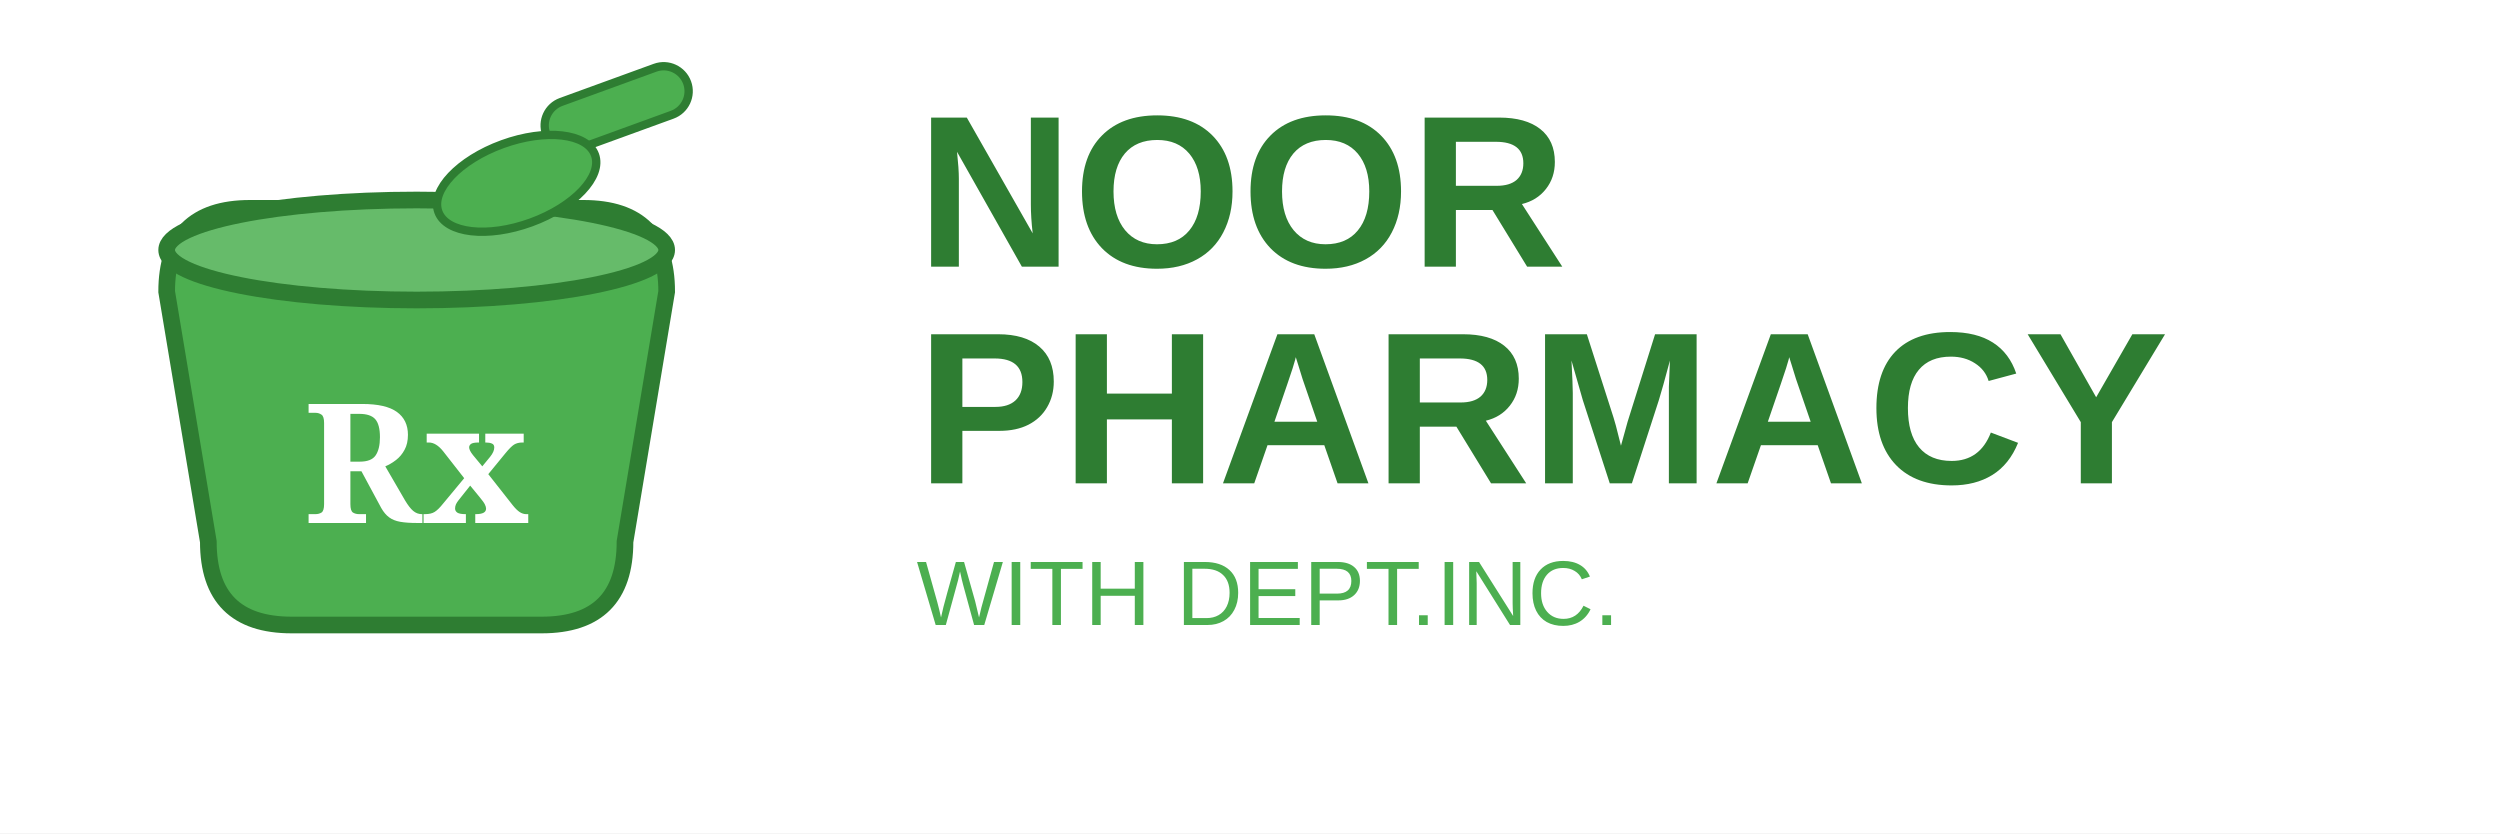
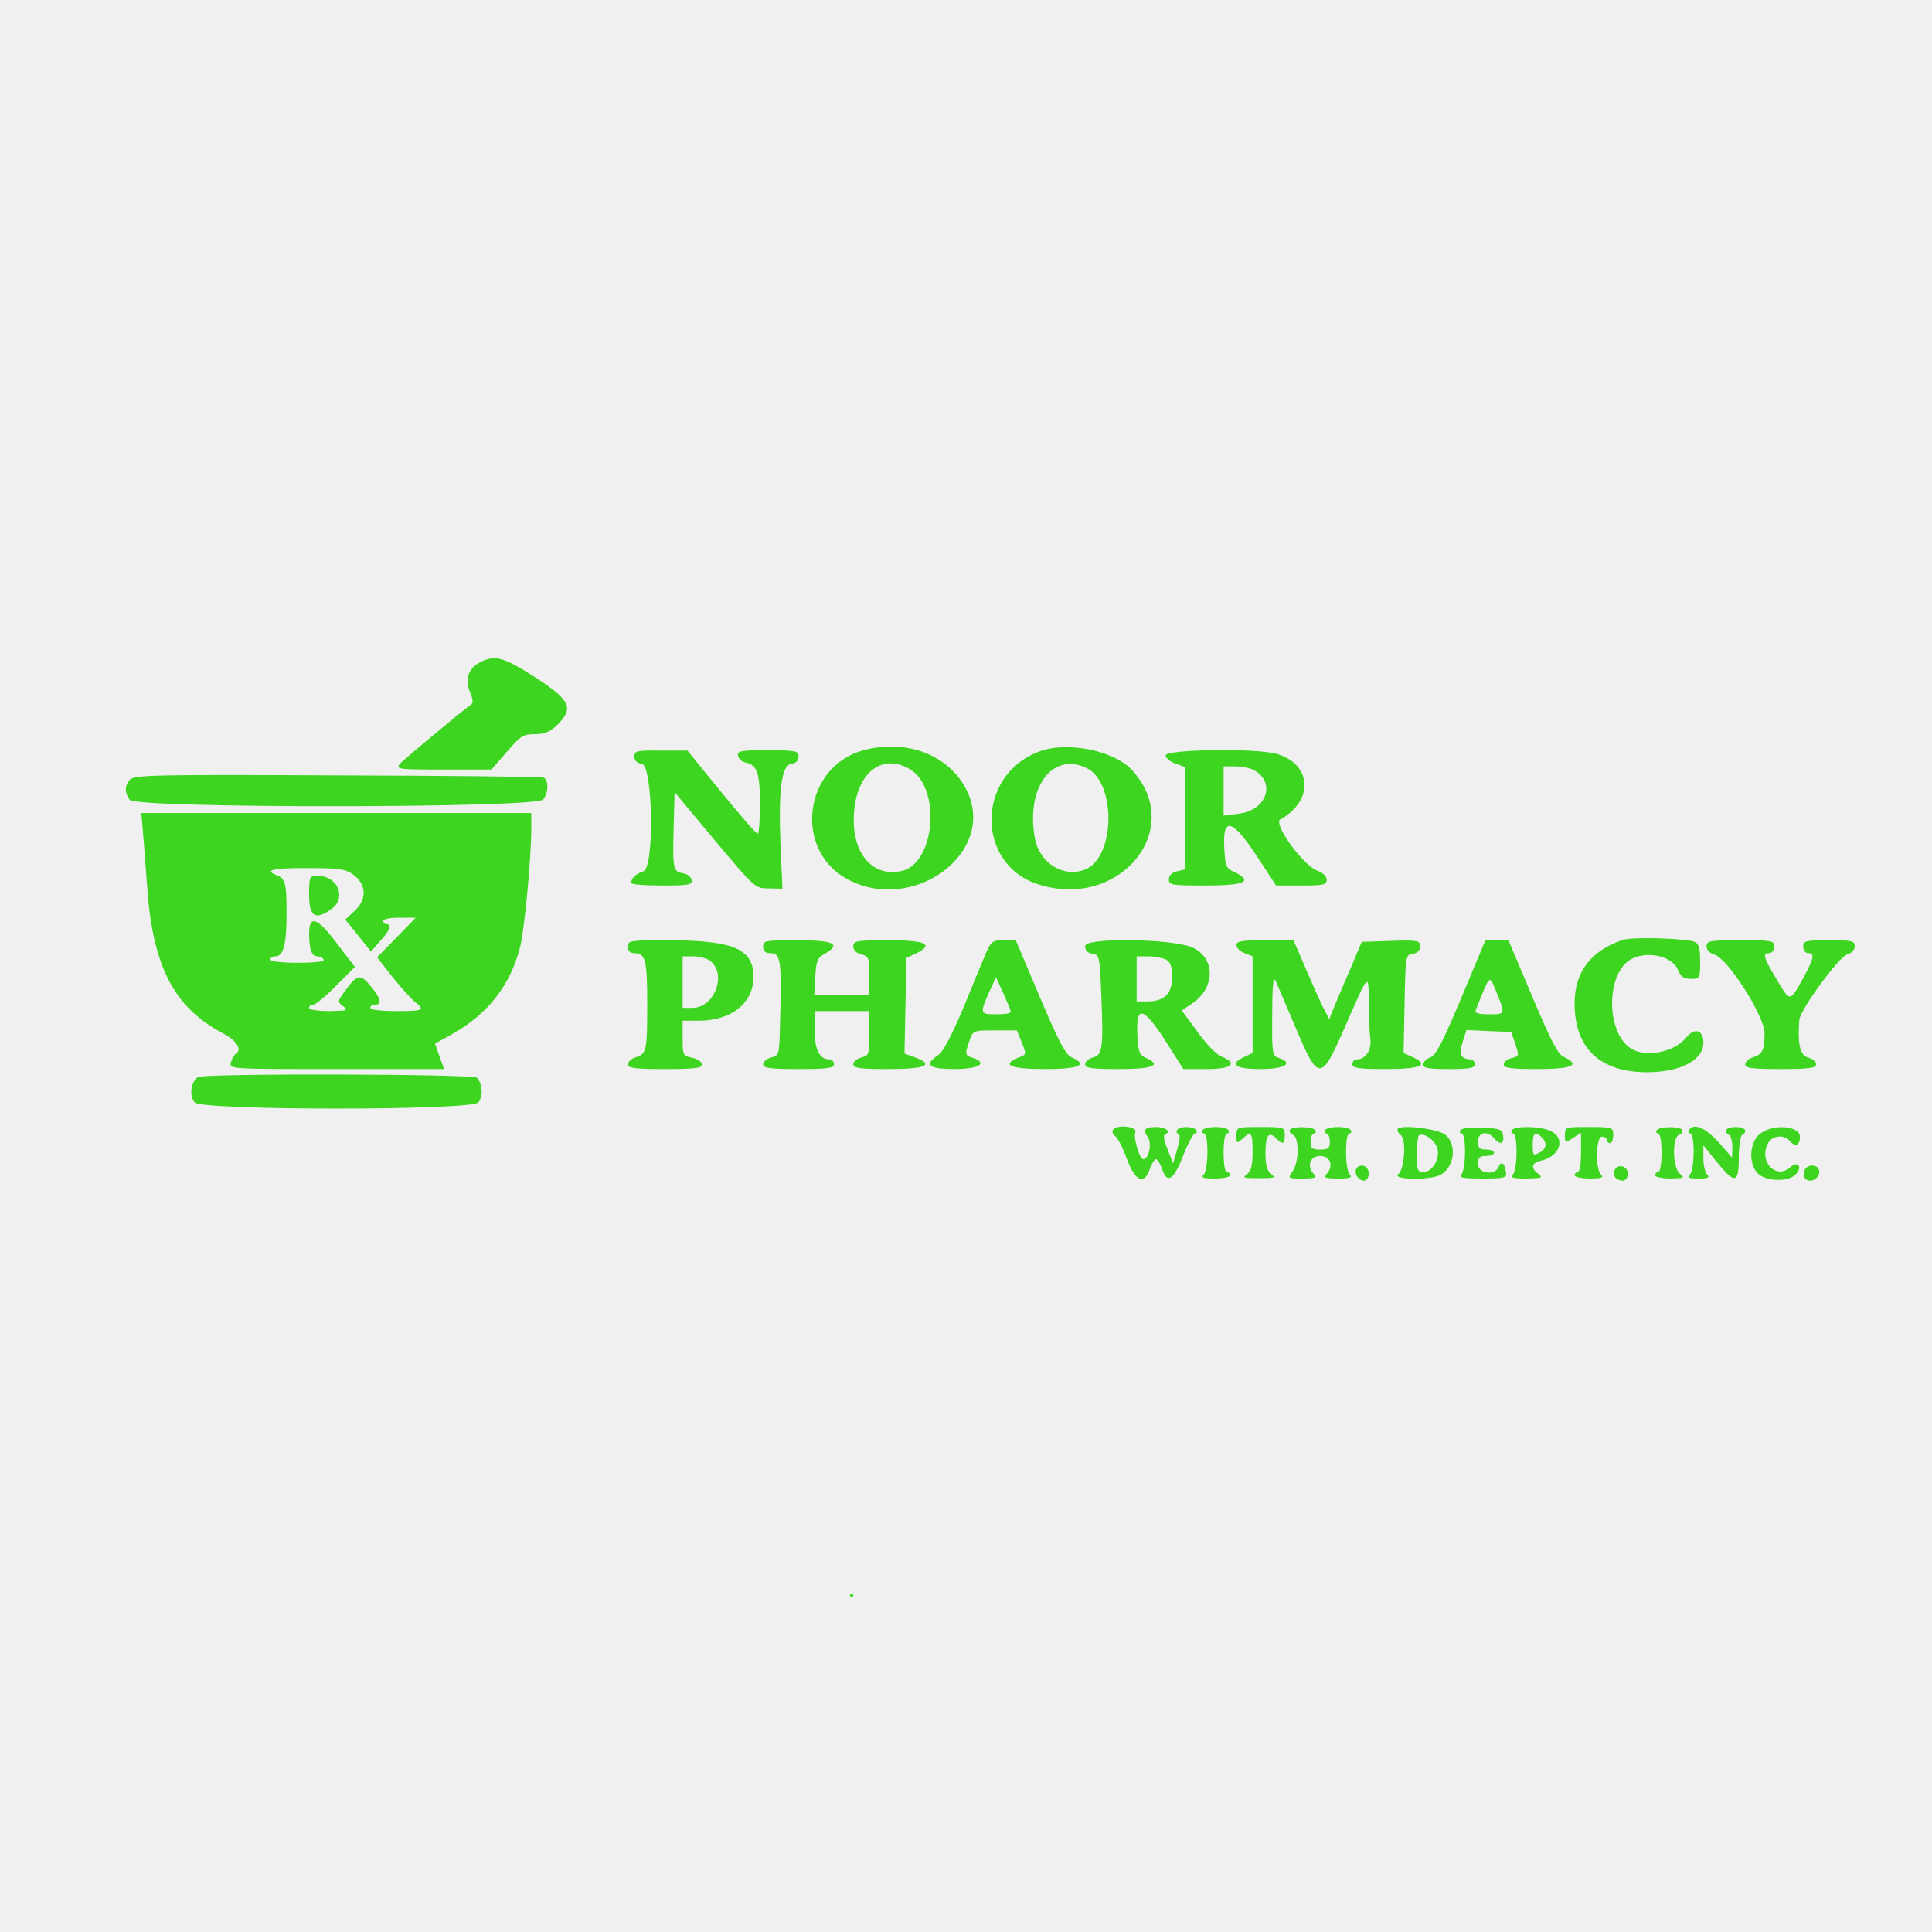
- <svg xmlns="http://www.w3.org/2000/svg" width="300" height="100" viewBox="0 0 300 100">
-   <rect width="300" height="100" fill="white" />
-   <g id="mortar-pestle">
-     <path d="M20 35 Q20 25 30 25 L70 25 Q80 25 80 35 L75 65 Q75 75 65 75 L35 75 Q25 75 25 65 Z" fill="#4CAF50" stroke="#2E7D32" stroke-width="2" />
-     <ellipse cx="50" cy="30" rx="30" ry="6" fill="#66BB6A" stroke="#2E7D32" stroke-width="2" />
-     <rect x="65" y="10" width="18" height="6" rx="3" fill="#4CAF50" stroke="#2E7D32" stroke-width="1" transform="rotate(-20 74 13)" />
-     <ellipse cx="62" cy="22" rx="10" ry="5" fill="#4CAF50" stroke="#2E7D32" stroke-width="1" transform="rotate(-20 62 22)" />
-     <text x="50" y="55" font-family="serif" font-size="20" font-weight="bold" fill="white" text-anchor="middle" dominant-baseline="central">Rx</text>
+ <svg xmlns="http://www.w3.org/2000/svg" version="1.0" width="600pt" height="600pt" viewBox="0 0 600 600" preserveAspectRatio="xMidYMid meet">
+   <g transform="translate(0,600) scale(0.1,-0.1)" fill="#3ed520" stroke="none">
+     <path d="M1492 3944 c-38 -20 -49 -52 -32 -95 9 -20 10 -33 3 -37 -27 -19 -210 -171 -222 -185 -12 -16 -2 -17 136 -17 l149 0 48 55 c43 50 51 55 87 55 31 0 47 7 70 29 52 52 41 76 -68 147 -98 63 -125 71 -171 48z" />
+     <path d="M2678 3669 c-182 -52 -213 -307 -49 -398 206 -114 471 83 372 277 -56 109 -188 159 -323 121z m148 -58 c98 -59 78 -293 -26 -316 -96 -21 -160 63 -147 191 12 119 90 175 173 125z" />
+     <path d="M3227 3666 c-198 -74 -197 -355 2 -414 251 -76 453 174 287 356 -55 61 -202 91 -289 58z m147 -51 c93 -44 90 -276 -3 -315 -67 -27 -142 18 -157 96 -29 157 53 270 160 219z" />
+     <path d="M1970 3651 c0 -13 8 -21 23 -23 35 -5 40 -323 5 -334 -22 -7 -38 -21 -38 -36 0 -5 43 -8 96 -8 86 0 95 2 92 18 -2 9 -14 18 -26 20 -32 5 -33 12 -30 140 l3 112 125 -150 c124 -148 125 -149 167 -149 l43 -1 -6 133 c-7 174 3 251 34 255 14 2 22 10 22 23 0 17 -8 19 -96 19 -85 0 -95 -2 -92 -17 2 -10 12 -19 23 -21 36 -7 45 -31 45 -129 0 -51 -3 -93 -7 -92 -5 0 -55 58 -113 129 l-105 129 -82 0 c-76 1 -83 -1 -83 -18z" />
+     <path d="M3620 3654 c0 -8 14 -20 30 -25 l30 -11 0 -159 0 -159 -25 -6 c-16 -4 -25 -13 -25 -25 0 -18 9 -19 115 -19 122 0 149 13 88 42 -26 12 -28 19 -31 76 -5 97 25 89 102 -28 l59 -90 78 0 c69 0 79 2 79 18 0 10 -12 22 -29 28 -45 17 -138 146 -115 159 106 59 98 173 -12 204 -65 18 -344 14 -344 -5z m273 -45 c71 -38 41 -126 -46 -136 l-47 -6 0 77 0 76 36 0 c19 0 45 -5 57 -11z" />
+     <path d="M404 3579 c-17 -19 -18 -40 -1 -63 20 -27 1265 -26 1284 1 17 22 17 62 1 68 -7 3 -296 6 -641 7 -562 3 -630 1 -643 -13z" />
+     <path d="M444 3415 c3 -33 8 -103 12 -155 16 -258 82 -388 238 -470 43 -23 59 -51 37 -64 -5 -3 -11 -15 -14 -26 -5 -20 -1 -20 328 -20 l334 0 -14 39 -14 40 56 31 c109 62 178 151 208 268 14 55 35 278 35 372 l0 45 -606 0 -605 0 5 -60z m654 -132 c40 -30 42 -76 4 -111 l-30 -28 20 -24 c11 -14 29 -36 40 -50 l20 -25 29 33 c30 33 37 52 19 52 -5 0 -10 5 -10 10 0 6 23 10 50 10 l51 0 -60 -62 -60 -61 47 -60 c26 -32 57 -67 69 -77 35 -27 29 -30 -57 -30 -47 0 -80 4 -80 10 0 6 7 10 15 10 23 0 17 21 -15 59 -32 38 -41 36 -82 -21 -20 -28 -20 -30 -2 -43 17 -13 12 -14 -43 -15 -36 0 -63 4 -63 10 0 6 6 10 13 10 7 0 39 26 71 59 l58 58 -54 71 c-62 83 -88 92 -88 33 0 -49 8 -71 25 -71 8 0 17 -4 20 -10 4 -6 -25 -10 -79 -10 -51 0 -86 4 -86 10 0 6 7 10 15 10 25 0 35 36 35 132 0 98 -4 110 -33 121 -39 15 -4 22 102 21 96 0 115 -3 139 -21z" />
+     <path d="M960 3220 c0 -66 19 -79 68 -44 50 34 22 104 -42 104 -25 0 -26 -2 -26 -60z" />
+     <path d="M5040 3081 c-99 -33 -150 -99 -150 -197 0 -139 78 -213 223 -214 105 0 177 37 177 92 0 40 -28 48 -54 15 -38 -46 -129 -63 -174 -31 -74 51 -74 227 0 273 48 30 130 13 148 -29 10 -24 19 -30 41 -30 28 0 29 1 29 54 0 42 -4 55 -17 61 -28 11 -195 16 -223 6z" />
+     <path d="M1950 3060 c0 -13 7 -20 18 -20 37 0 42 -20 42 -159 0 -145 -2 -154 -37 -165 -13 -4 -23 -14 -23 -22 0 -11 22 -14 115 -14 93 0 115 3 115 14 0 8 -13 17 -30 21 -29 6 -30 9 -30 61 l0 54 50 0 c101 0 170 55 170 136 0 88 -63 114 -270 114 -113 0 -120 -1 -120 -20z m254 -43 c55 -40 16 -147 -54 -147 l-30 0 0 80 0 80 33 0 c18 0 41 -6 51 -13z" />
+     <path d="M2370 3060 c0 -13 7 -20 20 -20 36 0 38 -18 32 -236 -2 -78 -3 -82 -27 -88 -14 -4 -25 -13 -25 -21 0 -12 20 -15 110 -15 91 0 110 3 110 15 0 8 -6 15 -14 15 -31 0 -46 30 -46 91 l0 59 85 0 85 0 0 -69 c0 -65 -1 -69 -25 -75 -14 -4 -25 -13 -25 -21 0 -12 20 -15 110 -15 116 0 144 13 80 37 l-31 11 3 149 3 148 28 13 c60 29 34 42 -83 42 -101 0 -110 -2 -110 -19 0 -12 9 -21 25 -25 23 -6 25 -11 25 -66 l0 -60 -85 0 -86 0 3 56 c2 45 7 59 23 68 61 34 39 46 -81 46 -97 0 -104 -1 -104 -20z" />
+     <path d="M3061 3038 c-10 -24 -42 -101 -71 -172 -35 -83 -62 -134 -77 -143 -45 -30 -29 -43 52 -43 76 0 105 19 55 35 -23 7 -24 11 -9 54 11 31 12 31 79 31 l68 0 15 -37 c15 -37 15 -38 -9 -47 -57 -23 -27 -36 81 -36 108 0 136 13 82 37 -18 8 -41 53 -98 187 l-74 175 -38 1 c-35 0 -39 -3 -56 -42z m78 -180 c1 -5 -19 -8 -44 -8 -52 0 -52 2 -24 67 l22 48 23 -50 c12 -27 23 -53 23 -57z" />
+     <path d="M3370 3062 c0 -14 8 -22 23 -24 21 -3 22 -8 27 -123 7 -170 4 -192 -26 -199 -13 -4 -24 -13 -24 -21 0 -12 19 -15 105 -15 107 0 135 12 83 35 -20 9 -23 19 -26 73 -4 92 19 86 89 -23 l54 -85 72 0 c79 0 99 17 46 39 -16 6 -49 41 -75 78 l-48 65 33 22 c72 49 72 142 -1 174 -64 27 -332 31 -332 4z m251 -42 c14 -8 19 -21 19 -55 0 -51 -24 -75 -77 -75 l-33 0 0 70 0 70 36 0 c19 0 44 -5 55 -10z" />
+     <path d="M3840 3065 c0 -9 11 -20 25 -25 l25 -10 0 -150 0 -150 -25 -12 c-50 -23 -30 -38 50 -38 76 0 105 19 55 35 -19 6 -20 15 -19 133 0 88 3 121 10 107 5 -11 33 -76 62 -145 73 -172 79 -171 157 8 72 164 70 163 71 66 0 -43 2 -93 5 -111 4 -33 -15 -63 -42 -63 -8 0 -14 -7 -14 -15 0 -12 18 -15 105 -15 110 0 136 13 80 38 l-26 12 3 152 c3 150 3 153 26 156 14 2 22 10 22 23 0 18 -6 20 -91 17 l-90 -3 -40 -95 c-23 -52 -45 -106 -51 -120 l-10 -25 -13 25 c-8 14 -33 69 -56 123 l-42 97 -89 0 c-72 0 -88 -3 -88 -15z" />
+     <path d="M4560 2953 c-80 -192 -100 -232 -121 -238 -10 -4 -19 -13 -19 -21 0 -11 17 -14 80 -14 64 0 80 3 80 15 0 8 -6 15 -12 15 -31 1 -38 15 -26 53 l12 38 69 -3 70 -3 13 -37 c12 -37 12 -38 -12 -44 -13 -3 -24 -12 -24 -20 0 -11 22 -14 105 -14 109 0 136 13 81 38 -18 8 -40 51 -97 186 l-74 175 -36 1 -36 0 -53 -127z m84 -26 c32 -78 32 -77 -19 -77 -34 0 -46 4 -42 13 45 113 42 109 61 64z" />
+     <path d="M5300 3061 c0 -11 9 -21 23 -25 42 -11 157 -191 157 -245 0 -53 -7 -66 -37 -75 -13 -4 -23 -14 -23 -22 0 -11 21 -14 110 -14 90 0 110 3 110 15 0 8 -11 17 -25 21 -25 6 -33 43 -27 117 3 32 124 197 149 203 14 4 23 14 23 25 0 17 -8 19 -80 19 -73 0 -80 -2 -80 -20 0 -11 7 -20 15 -20 22 0 19 -15 -17 -81 -40 -72 -38 -72 -82 2 -40 67 -43 79 -21 79 8 0 15 9 15 20 0 19 -7 20 -105 20 -96 0 -105 -2 -105 -19z" />
+     <path d="M614 2655 c-22 -17 -27 -60 -9 -79 25 -25 855 -25 880 0 16 17 14 58 -4 77 -12 12 -851 14 -867 2z" />
+     <path d="M3456 2491 c-3 -5 0 -14 8 -20 8 -6 24 -38 36 -71 26 -70 54 -81 71 -30 6 17 15 30 19 30 4 0 13 -13 19 -30 16 -48 35 -36 65 40 15 39 32 70 37 70 6 0 7 5 4 10 -8 13 -52 13 -59 1 -4 -5 -2 -11 4 -13 6 -2 4 -20 -4 -47 l-13 -44 -17 44 c-12 29 -14 45 -7 47 20 7 0 22 -28 22 -36 0 -43 -8 -26 -32 13 -20 3 -68 -15 -68 -11 0 -31 67 -24 84 7 18 -59 25 -70 7z" />
+     <path d="M3735 2490 c-3 -5 -1 -10 4 -10 15 0 14 -113 -1 -128 -9 -9 -2 -12 35 -12 26 0 47 5 47 10 0 6 -4 10 -10 10 -6 0 -10 27 -10 60 0 36 4 60 11 60 5 0 7 5 4 10 -3 6 -21 10 -40 10 -19 0 -37 -4 -40 -10z" />
+     <path d="M3840 2473 c0 -25 1 -25 18 -10 28 26 32 21 32 -39 0 -42 -4 -60 -17 -70 -16 -12 -11 -13 37 -13 48 0 53 1 38 13 -13 10 -18 27 -18 64 0 56 10 70 33 47 21 -21 27 -19 27 10 0 24 -2 25 -75 25 -75 0 -75 0 -75 -27z" />
+     <path d="M4006 2491 c-3 -5 1 -11 9 -15 20 -7 20 -85 -1 -114 -15 -22 -15 -22 32 -22 37 0 45 3 36 12 -25 25 -15 58 18 58 33 0 43 -33 18 -58 -9 -9 -1 -12 37 -12 38 0 46 3 37 12 -15 15 -16 128 -1 128 5 0 7 5 4 10 -3 6 -21 10 -40 10 -19 0 -37 -4 -40 -10 -3 -5 -1 -10 4 -10 6 0 11 -11 11 -25 0 -21 -5 -25 -30 -25 -25 0 -30 4 -30 25 0 14 5 25 11 25 5 0 7 5 4 10 -8 12 -72 13 -79 1z" />
+     <path d="M4340 2492 c0 -6 5 -14 10 -17 18 -11 12 -106 -7 -121 -24 -18 97 -20 130 -3 43 23 53 92 17 124 -22 20 -150 35 -150 17z m123 -56 c11 -33 -14 -76 -43 -76 -17 0 -20 7 -20 53 0 30 3 56 6 60 12 12 48 -11 57 -37z" />
+     <path d="M4535 2490 c-3 -5 -1 -10 4 -10 15 0 14 -113 -1 -128 -9 -9 5 -12 65 -12 71 0 77 2 74 20 -4 28 -15 36 -23 16 -11 -28 -64 -21 -64 9 0 20 5 25 25 25 14 0 25 5 25 10 0 6 -11 10 -25 10 -20 0 -25 5 -25 25 0 29 29 35 50 10 18 -22 32 -18 28 8 -3 20 -9 22 -65 25 -35 2 -64 -2 -68 -8z" />
+     <path d="M4695 2490 c-3 -5 -1 -10 4 -10 15 0 14 -113 -1 -128 -9 -9 0 -12 43 -12 47 1 52 2 37 14 -26 19 -22 35 10 42 58 14 75 70 27 92 -32 15 -112 16 -120 2z m93 -22 c18 -18 15 -36 -8 -48 -18 -10 -20 -8 -20 25 0 37 8 43 28 23z" />
+     <path d="M4860 2475 c0 -25 1 -25 25 -9 l25 16 0 -61 c0 -34 -4 -61 -10 -61 -5 0 -10 -4 -10 -10 0 -5 21 -10 47 -10 37 0 44 3 35 12 -18 18 -16 118 3 118 8 0 15 -4 15 -10 0 -5 5 -10 10 -10 6 0 10 11 10 25 0 24 -2 25 -75 25 -74 0 -75 0 -75 -25z" />
+     <path d="M5145 2490 c-3 -5 -1 -10 4 -10 7 0 11 -24 11 -60 0 -33 -4 -60 -10 -60 -5 0 -10 -4 -10 -10 0 -5 21 -10 48 -10 41 1 45 2 30 14 -24 17 -26 114 -3 122 8 4 12 10 9 15 -7 12 -71 11 -79 -1z" />
+     <path d="M5245 2490 c-3 -5 -1 -10 4 -10 15 0 14 -113 -1 -128 -9 -9 -3 -12 27 -12 30 0 36 3 27 12 -7 7 -12 30 -12 51 l0 40 42 -52 c56 -69 68 -67 68 13 0 36 5 68 10 71 20 12 9 25 -20 25 -29 0 -40 -13 -20 -25 6 -3 10 -21 10 -38 l-1 -32 -42 48 c-41 45 -77 61 -92 37z" />
+     <path d="M5466 2479 c-34 -27 -37 -96 -5 -125 26 -23 92 -25 115 -2 23 23 8 45 -16 23 -43 -39 -97 15 -71 71 12 28 51 33 71 9 15 -18 30 -11 30 14 0 35 -83 42 -124 10z" />
+     <path d="M4210 2361 c0 -19 23 -35 34 -24 14 15 5 43 -14 43 -13 0 -20 -7 -20 -19z" />
+     <path d="M5014 2365 c-4 -10 -1 -21 7 -26 20 -12 34 -5 34 17 0 24 -33 31 -41 9z" />
+     <path d="M5603 2364 c-3 -8 -1 -20 4 -25 14 -14 43 0 43 22 0 24 -38 26 -47 3z" />
+     <path d="M2640 1045 c0 -3 2 -5 5 -5 3 0 5 2 5 5 0 3 -2 5 -5 5 -3 0 -5 -2 -5 -5z" />
  </g>
-   <text x="110" y="32" font-family="Arial, sans-serif" font-size="26" font-weight="bold" fill="#2E7D32" text-anchor="start">NOOR</text>
-   <text x="110" y="58" font-family="Arial, sans-serif" font-size="26" font-weight="bold" fill="#2E7D32" text-anchor="start">PHARMACY</text>
-   <text x="110" y="75" font-family="Arial, sans-serif" font-size="11" fill="#4CAF50" text-anchor="start">WITH DEPT.INC.</text>
</svg>
